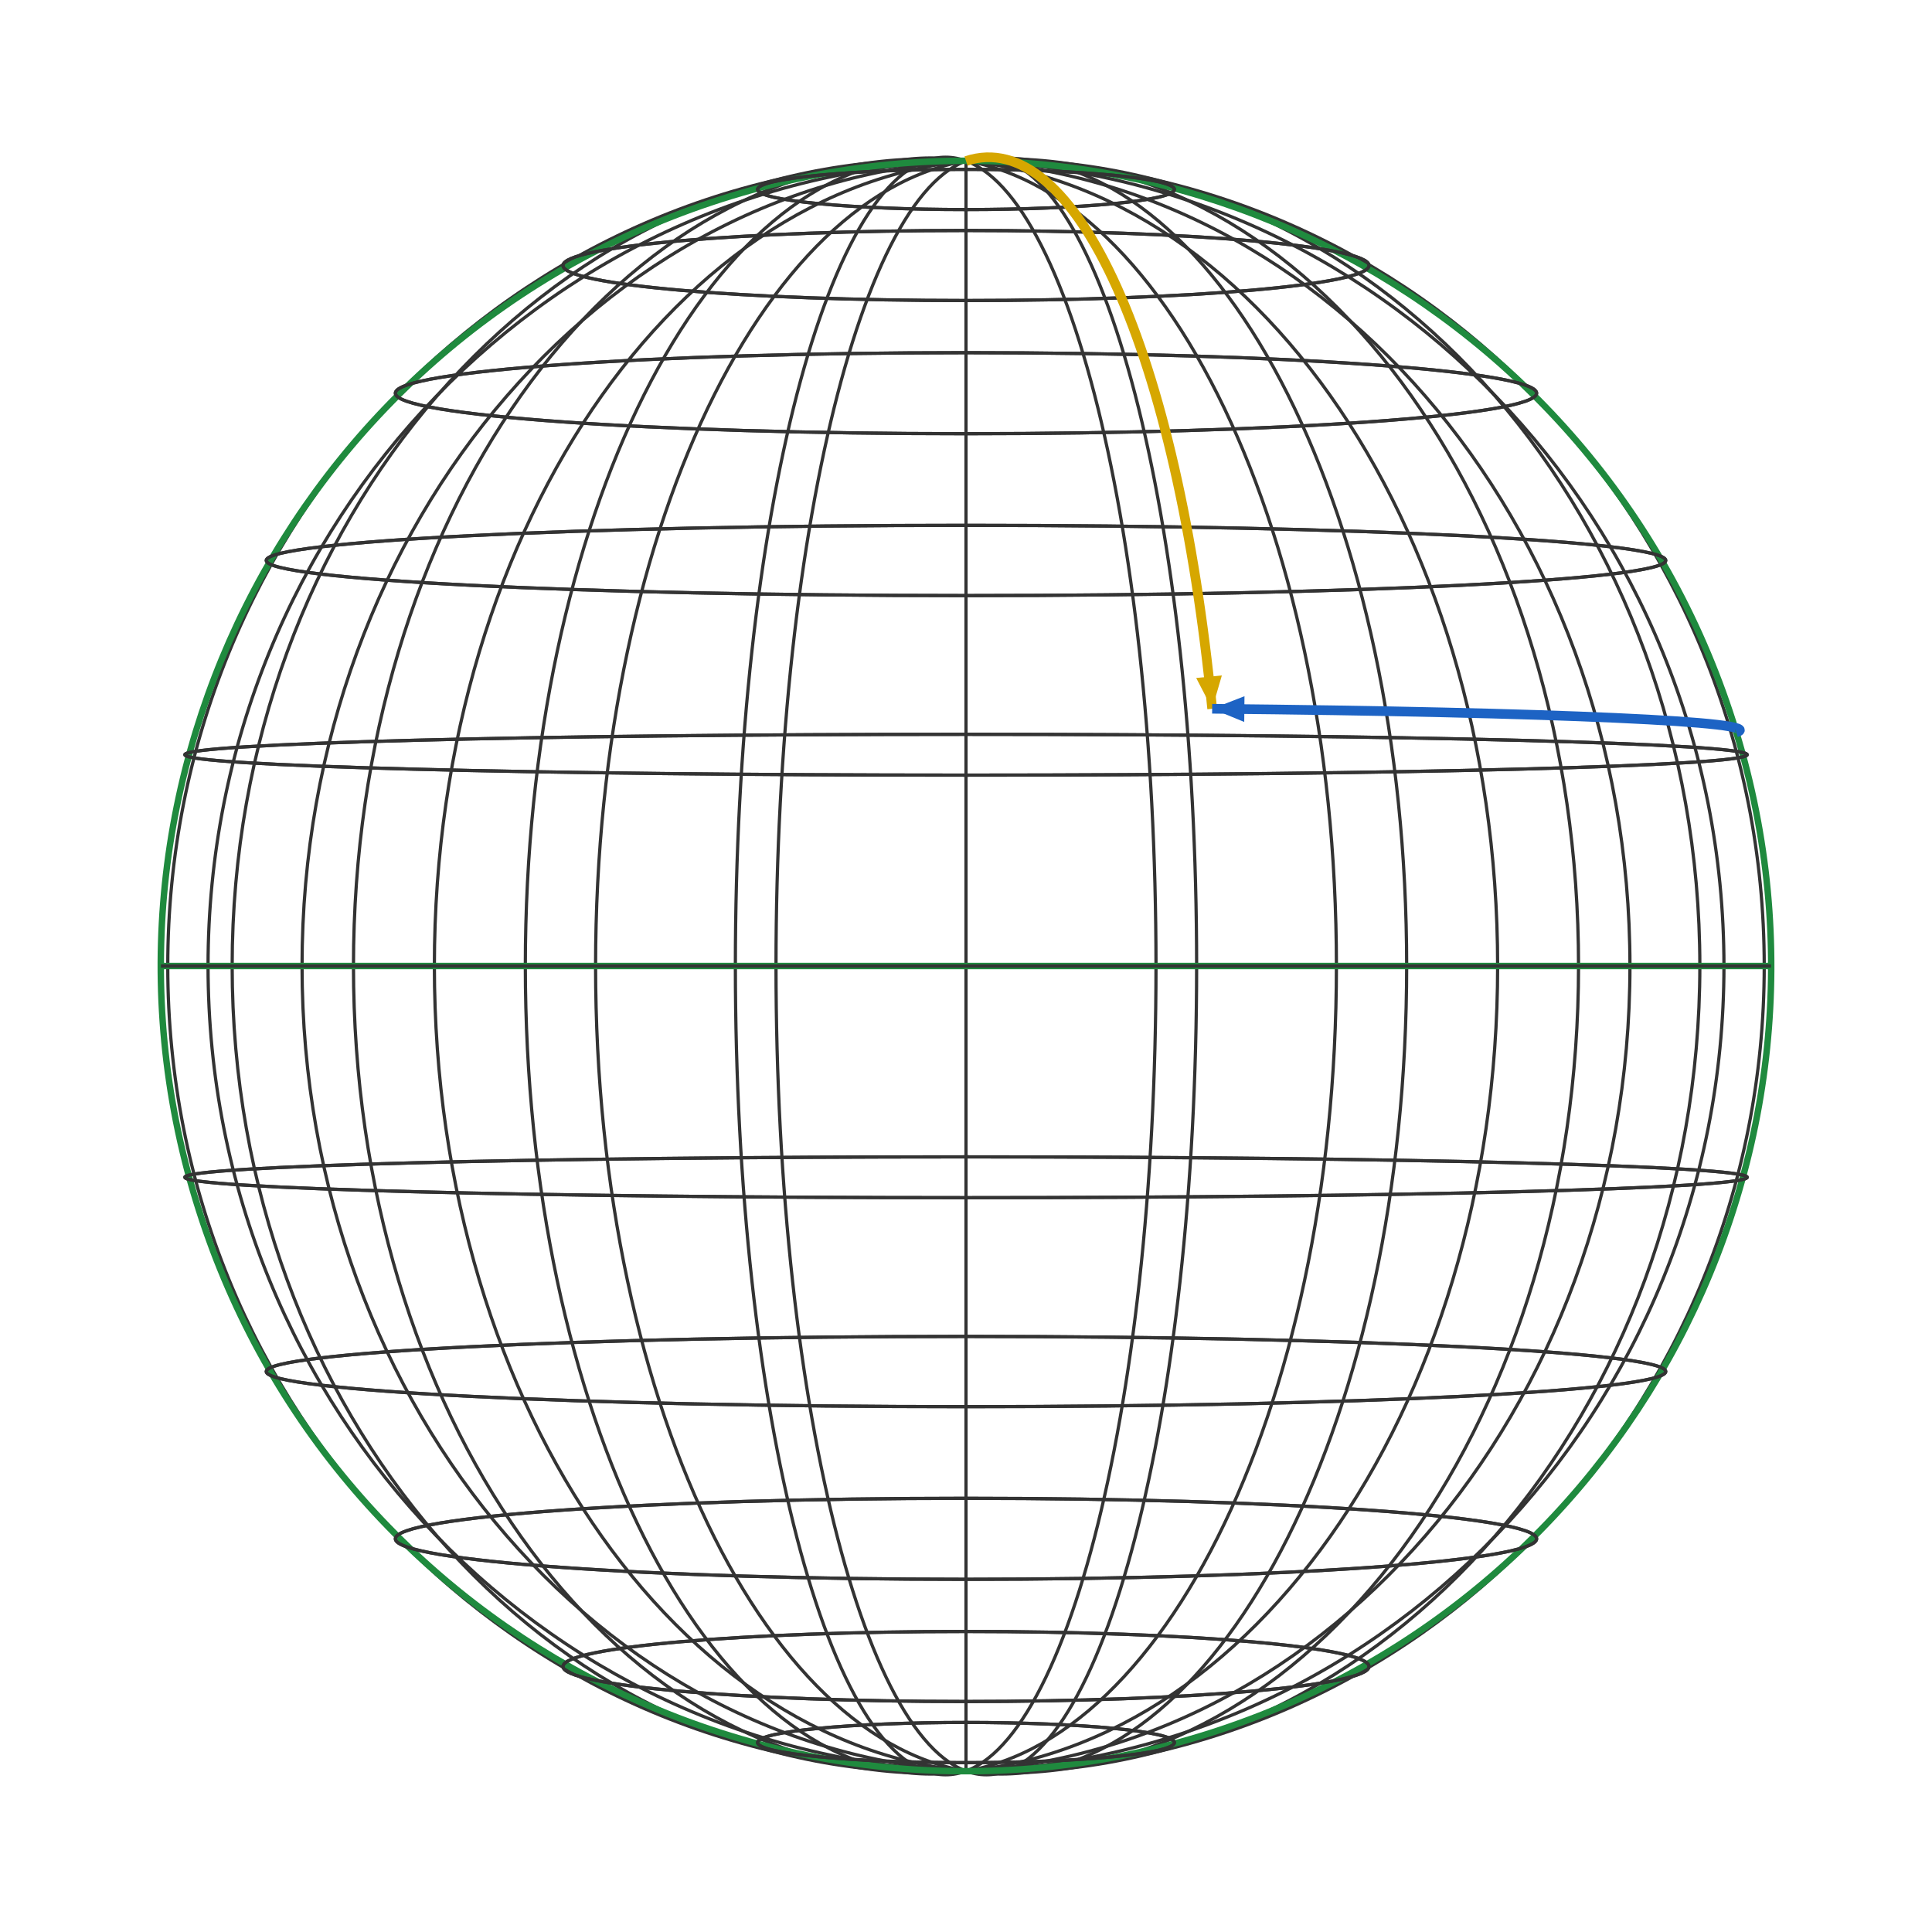
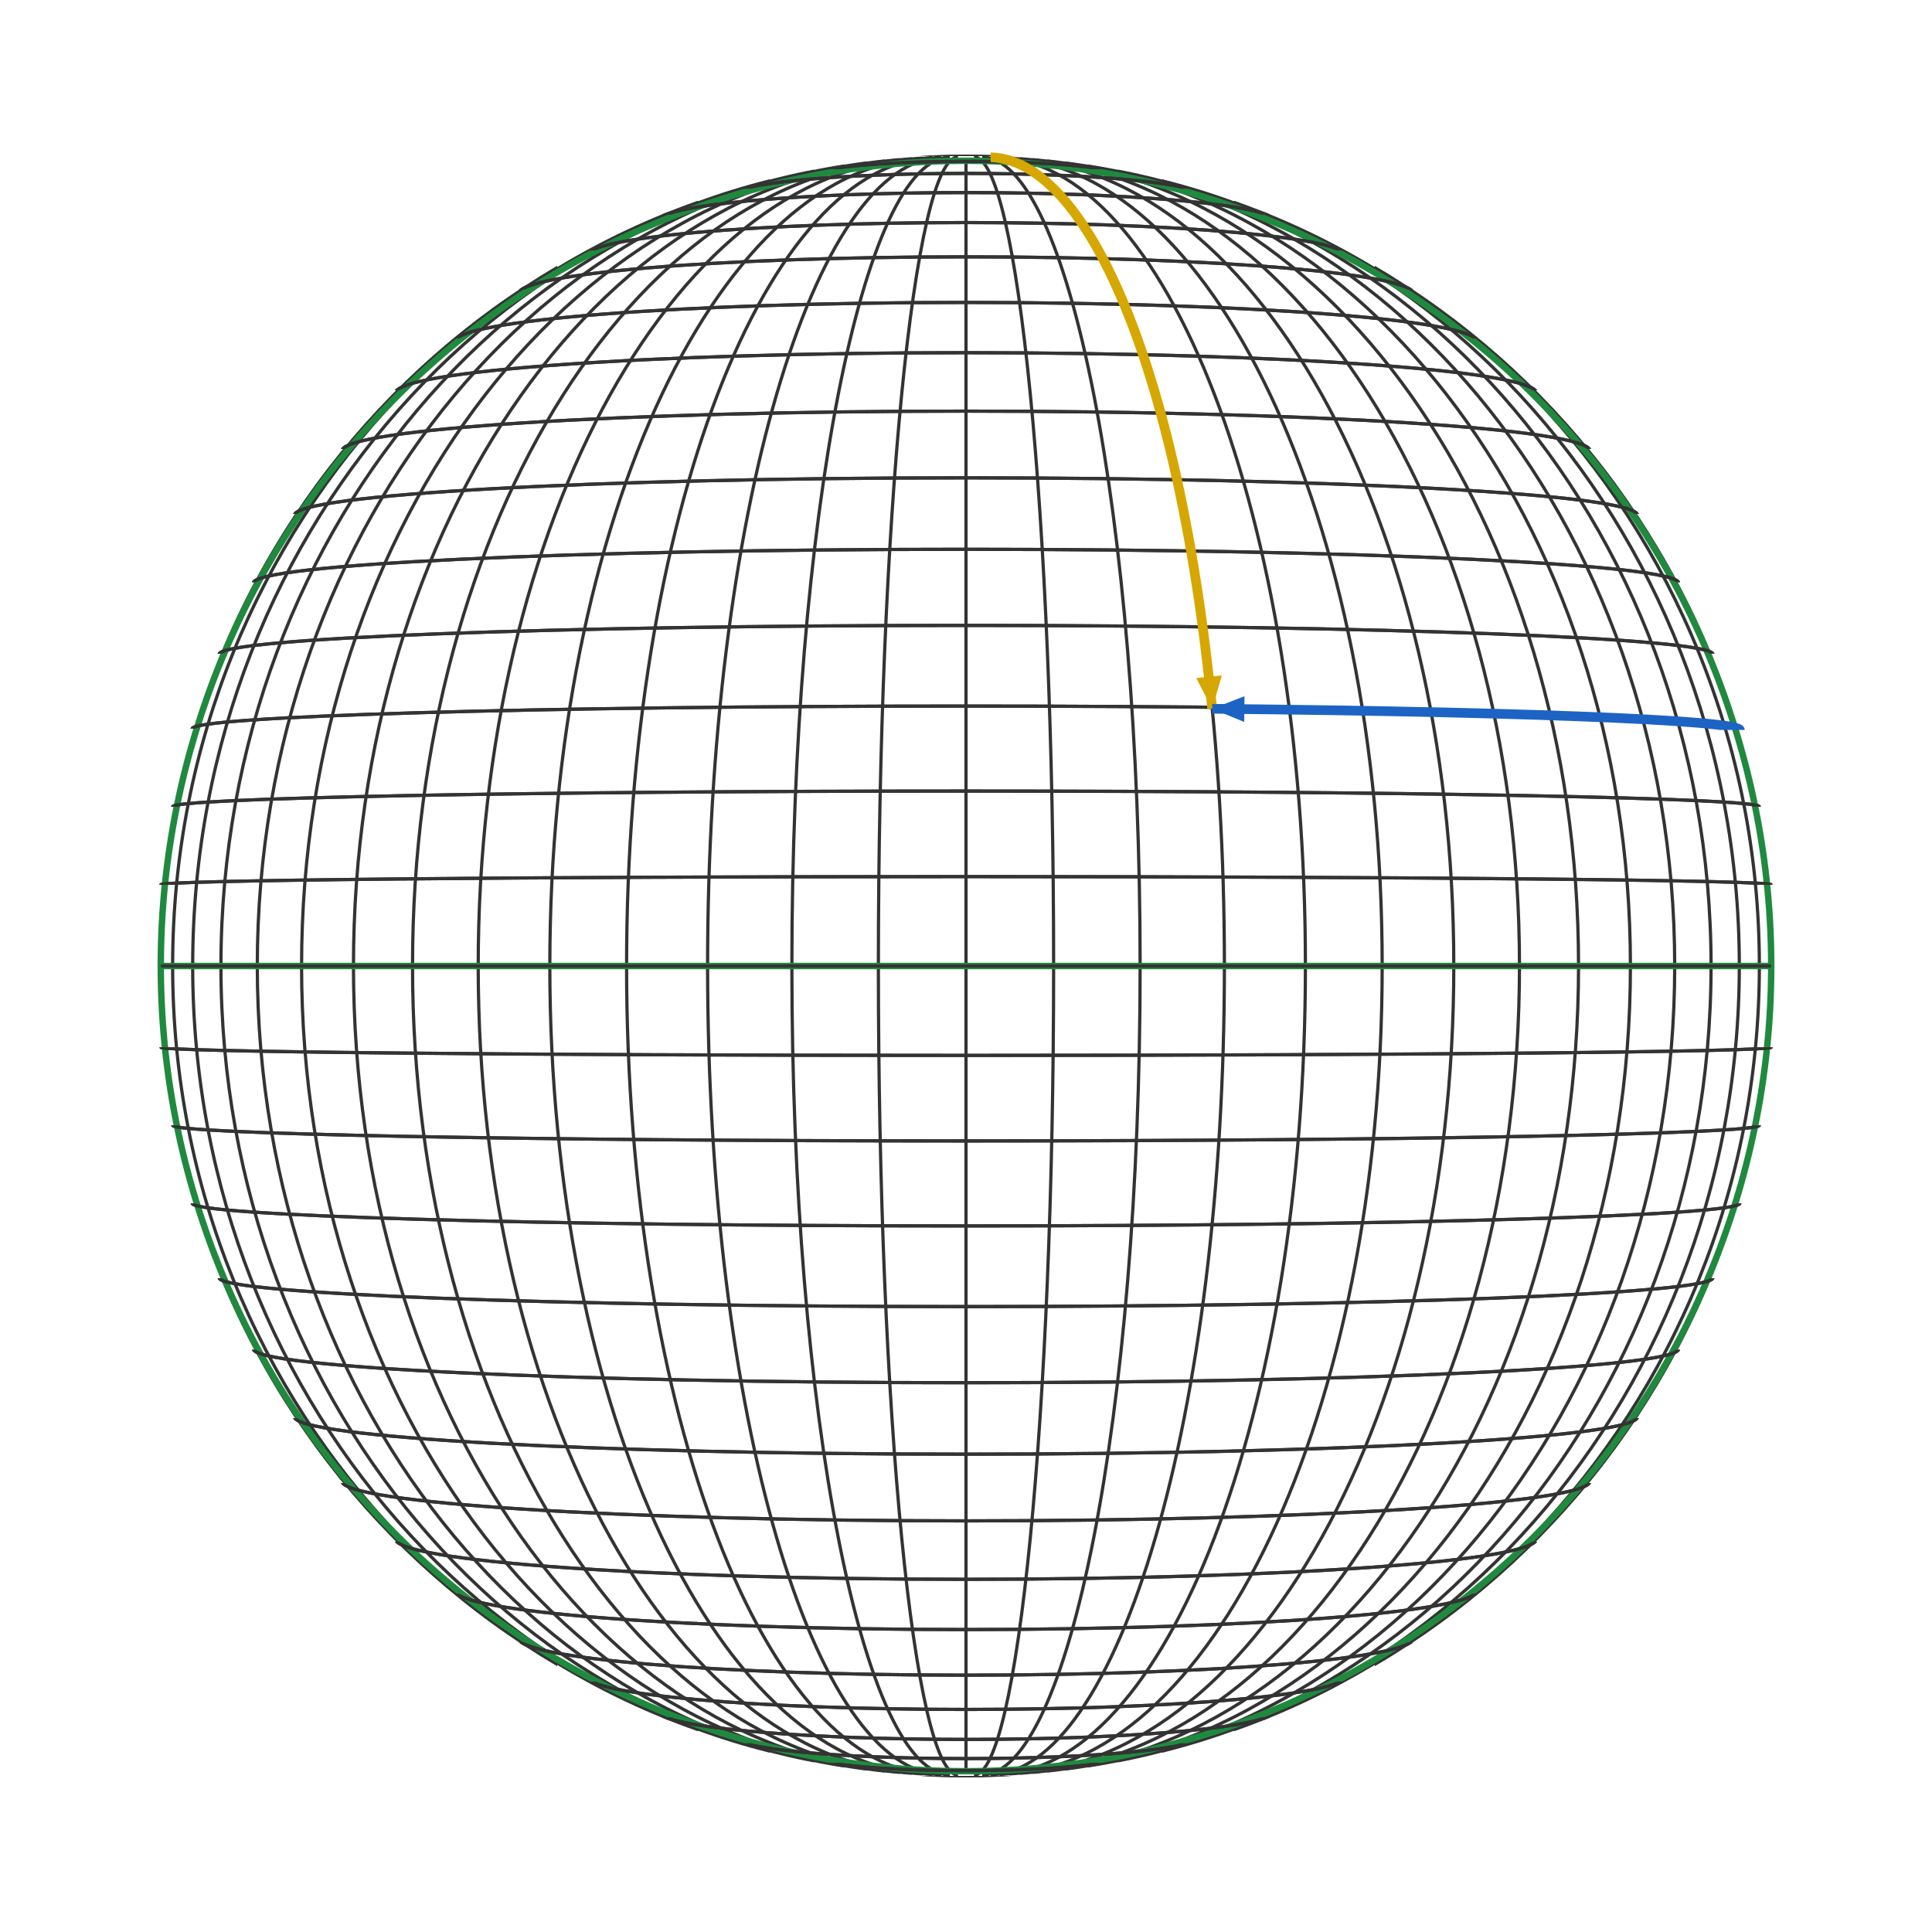
<svg xmlns="http://www.w3.org/2000/svg" width="360" height="360" viewBox="-300 -300 600 600">
  <defs>
+     <clipPath id="cp-1" clipPathUnits="userSpaceOnUse">
+       <polygon points="-297.561 -253.954 -297.561 -297.561 302.439 -297.561 302.439 -253.954" />
+     </clipPath>
+     <clipPath id="cp-2" clipPathUnits="userSpaceOnUse">
+       <polygon points="-295.215 -122.168 -295.215 -295.215 304.785 -295.215 304.785 -122.168" />
+     </clipPath>
+     <clipPath id="cp-3" clipPathUnits="userSpaceOnUse">
+       <polygon points="306.95 76.296 306.95 293.05 -293.05 293.05 -293.05 76.296" />
+     </clipPath>
+     <clipPath id="cp-4" clipPathUnits="userSpaceOnUse">
+       <polygon points="308.852 52.113 308.852 291.148 -291.148 291.148 -291.148 52.113" />
+     </clipPath>
+     <clipPath id="cp-5" clipPathUnits="userSpaceOnUse">
+       <polygon points="-289.583 -36.828 -289.583 -289.583 310.417 -289.583 310.417 -36.828" />
+     </clipPath>
+     <clipPath id="cp-6" clipPathUnits="userSpaceOnUse">
+       <polygon points="311.584 26.209 311.584 288.416 -288.416 288.416 -288.416 26.209" />
+     </clipPath>
+     <clipPath id="cp-7" clipPathUnits="userSpaceOnUse">
+       <polygon points="-287.691 -18.461 -287.691 -287.691 312.309 -287.691 312.309 -18.461" />
+     </clipPath>
+     <clipPath id="cp-8" clipPathUnits="userSpaceOnUse">
+       <polygon points="-287.437 -12.69 -287.437 -287.437 312.563 -287.437 312.563 -12.69" />
+     </clipPath>
+     <clipPath id="cp-9" clipPathUnits="userSpaceOnUse">
+       <polygon points="-287.666 -8.391 -287.666 -287.666 312.334 -287.666 312.334 -8.391" />
+     </clipPath>
+     <clipPath id="cp-10" clipPathUnits="userSpaceOnUse">
+       <polygon points="311.629 5.244 311.629 288.371 -288.371 288.371 -288.371 5.244" />
+     </clipPath>
+     <clipPath id="cp-11" clipPathUnits="userSpaceOnUse">
+       <polygon points="310.475 3.023 310.475 289.525 -289.525 289.525 -289.525 3.023" />
+     </clipPath>
+     <clipPath id="cp-12" clipPathUnits="userSpaceOnUse">
+       <polygon points="-291.085 -1.545 -291.085 -291.085 308.915 -291.085 308.915 -1.545" />
+     </clipPath>
+     <clipPath id="cp-13" clipPathUnits="userSpaceOnUse">
+       <polygon points="307.009 0.651 307.009 292.991 -292.991 292.991 -292.991 0.651" />
+     </clipPath>
+     <clipPath id="cp-14" clipPathUnits="userSpaceOnUse">
+       <polygon points="304.83 0.193 304.83 295.17 -295.17 295.17 -295.17 0.193" />
+     </clipPath>
+     <clipPath id="cp-15" clipPathUnits="userSpaceOnUse">
+       <polygon points="-297.537 -0.024 -297.537 -297.537 302.463 -297.537 302.463 -0.024" />
+     </clipPath>
+     <clipPath id="cp-16" clipPathUnits="userSpaceOnUse">
+       <polygon points="297.537 -297.537 297.537 -0.024 -302.463 -0.024 -302.463 -297.537" />
+     </clipPath>
+     <clipPath id="cp-17" clipPathUnits="userSpaceOnUse">
+       <polygon points="295.17 -295.17 295.17 -0.193 -304.83 -0.193 -304.83 -295.17" />
+     </clipPath>
+     <clipPath id="cp-18" clipPathUnits="userSpaceOnUse">
+       <polygon points="-307.009 292.991 -307.009 0.651 292.991 0.651 292.991 292.991" />
+     </clipPath>
+     <clipPath id="cp-19" clipPathUnits="userSpaceOnUse">
+       <polygon points="291.085 -291.085 291.085 -1.545 -308.915 -1.545 -308.915 -291.085" />
+     </clipPath>
+     <clipPath id="cp-20" clipPathUnits="userSpaceOnUse">
+       <polygon points="289.525 -289.525 289.525 -3.023 -310.475 -3.023 -310.475 -289.525" />
+     </clipPath>
+     <clipPath id="cp-21" clipPathUnits="userSpaceOnUse">
+       <polygon points="-311.629 288.371 -311.629 5.244 288.371 5.244 288.371 288.371" />
+     </clipPath>
+     <clipPath id="cp-22" clipPathUnits="userSpaceOnUse">
+       <polygon points="287.666 -287.666 287.666 -8.391 -312.334 -8.391 -312.334 -287.666" />
+     </clipPath>
+     <clipPath id="cp-23" clipPathUnits="userSpaceOnUse">
+       <polygon points="287.437 -287.437 287.437 -12.69 -312.563 -12.69 -312.563 -287.437" />
+     </clipPath>
+     <clipPath id="cp-24" clipPathUnits="userSpaceOnUse">
+       <polygon points="287.691 -287.691 287.691 -18.461 -312.309 -18.461 -312.309 -287.691" />
+     </clipPath>
+     <clipPath id="cp-25" clipPathUnits="userSpaceOnUse">
+       <polygon points="-311.584 288.416 -311.584 26.209 288.416 26.209 288.416 288.416" />
+     </clipPath>
+     <clipPath id="cp-26" clipPathUnits="userSpaceOnUse">
+       <polygon points="-310.417 289.583 -310.417 36.828 289.583 36.828 289.583 289.583" />
+     </clipPath>
+     <clipPath id="cp-27" clipPathUnits="userSpaceOnUse">
+       <polygon points="-308.852 291.148 -308.852 52.113 291.148 52.113 291.148 291.148" />
+     </clipPath>
+     <clipPath id="cp-28" clipPathUnits="userSpaceOnUse">
+       <polygon points="-306.95 293.05 -306.95 76.296 293.05 76.296 293.05 293.05" />
+     </clipPath>
+     <clipPath id="cp-29" clipPathUnits="userSpaceOnUse">
+       <polygon points="295.215 -295.215 295.215 -122.168 -304.785 -122.168 -304.785 -295.215" />
+     </clipPath>
+     <clipPath id="cp-30" clipPathUnits="userSpaceOnUse">
+       <polygon points="-302.439 297.561 -302.439 253.954 297.561 253.954 297.561 297.561" />
+     </clipPath>
+     <clipPath id="cp-31" clipPathUnits="userSpaceOnUse">
+       <polygon points="-274.75 274.75 -274.75 -325.25 -0.002 -325.25 -0.002 274.75" />
+     </clipPath>
+     <clipPath id="cp-32" clipPathUnits="userSpaceOnUse">
+       <polygon points="-250.524 250.524 -250.524 -349.476 -0.019 -349.476 -0.019 250.524" />
+     </clipPath>
+     <clipPath id="cp-33" clipPathUnits="userSpaceOnUse">
+       <polygon points="226.325 -373.675 226.325 226.325 0.063 226.325 0.063 -373.675" />
+     </clipPath>
+     <clipPath id="cp-34" clipPathUnits="userSpaceOnUse">
+       <polygon points="-203.174 203.174 -203.174 -396.826 -0.143 -396.826 -0.143 203.174" />
+     </clipPath>
+     <clipPath id="cp-35" clipPathUnits="userSpaceOnUse">
+       <polygon points="-181.075 181.075 -181.075 -418.925 -0.267 -418.925 -0.267 181.075" />
+     </clipPath>
+     <clipPath id="cp-36" clipPathUnits="userSpaceOnUse">
+       <polygon points="160.032 -439.968 160.032 160.032 0.436 160.032 0.436 -439.968" />
+     </clipPath>
+     <clipPath id="cp-37" clipPathUnits="userSpaceOnUse">
+       <polygon points="-140.044 140.044 -140.044 -459.956 -0.65 -459.956 -0.65 140.044" />
+     </clipPath>
+     <clipPath id="cp-38" clipPathUnits="userSpaceOnUse">
+       <polygon points="-122.111 122.111 -122.111 -477.889 -0.898 -477.889 -0.898 122.111" />
+     </clipPath>
+     <clipPath id="cp-39" clipPathUnits="userSpaceOnUse">
+       <polygon points="106.22 -493.78 106.22 106.22 1.17 106.22 1.17 -493.78" />
+     </clipPath>
+     <clipPath id="cp-40" clipPathUnits="userSpaceOnUse">
+       <polygon points="91.356 -508.644 91.356 91.356 1.457 91.356 1.457 -508.644" />
+     </clipPath>
+     <clipPath id="cp-41" clipPathUnits="userSpaceOnUse">
+       <polygon points="79.51 -520.49 79.51 79.51 1.732 79.51 1.732 -520.49" />
+     </clipPath>
+     <clipPath id="cp-42" clipPathUnits="userSpaceOnUse">
+       <polygon points="68.661 -531.339 68.661 68.661 1.995 68.661 1.995 -531.339" />
+     </clipPath>
+     <clipPath id="cp-43" clipPathUnits="userSpaceOnUse">
+       <polygon points="-60.798 60.798 -60.798 -539.202 -2.213 -539.202 -2.213 60.798" />
+     </clipPath>
+     <clipPath id="cp-44" clipPathUnits="userSpaceOnUse">
+       <polygon points="-54.907 54.907 -54.907 -545.093 -2.381 -545.093 -2.381 54.907" />
+     </clipPath>
+     <clipPath id="cp-45" clipPathUnits="userSpaceOnUse">
+       <polygon points="-50.976 50.976 -50.976 -549.024 -2.491 -549.024 -2.491 50.976" />
+     </clipPath>
+     <clipPath id="cp-46" clipPathUnits="userSpaceOnUse">
+       <polygon points="-50.976 50.976 -50.976 -549.024 -2.491 -549.024 -2.491 50.976" />
+     </clipPath>
+     <clipPath id="cp-47" clipPathUnits="userSpaceOnUse">
+       <polygon points="54.907 -545.093 54.907 54.907 2.381 54.907 2.381 -545.093" />
+     </clipPath>
+     <clipPath id="cp-48" clipPathUnits="userSpaceOnUse">
+       <polygon points="-60.798 60.798 -60.798 -539.202 -2.213 -539.202 -2.213 60.798" />
+     </clipPath>
+     <clipPath id="cp-49" clipPathUnits="userSpaceOnUse">
+       <polygon points="-68.661 68.661 -68.661 -531.339 -1.995 -531.339 -1.995 68.661" />
+     </clipPath>
+     <clipPath id="cp-50" clipPathUnits="userSpaceOnUse">
+       <polygon points="-79.51 79.51 -79.51 -520.49 -1.732 -520.49 -1.732 79.51" />
+     </clipPath>
+     <clipPath id="cp-51" clipPathUnits="userSpaceOnUse">
+       <polygon points="-91.356 91.356 -91.356 -508.644 -1.457 -508.644 -1.457 91.356" />
+     </clipPath>
+     <clipPath id="cp-52" clipPathUnits="userSpaceOnUse">
+       <polygon points="-106.22 106.22 -106.22 -493.78 -1.17 -493.78 -1.17 106.22" />
+     </clipPath>
+     <clipPath id="cp-53" clipPathUnits="userSpaceOnUse">
+       <polygon points="122.111 -477.889 122.111 122.111 0.898 122.111 0.898 -477.889" />
+     </clipPath>
+     <clipPath id="cp-54" clipPathUnits="userSpaceOnUse">
+       <polygon points="-140.044 140.044 -140.044 -459.956 -0.65 -459.956 -0.65 140.044" />
+     </clipPath>
+     <clipPath id="cp-55" clipPathUnits="userSpaceOnUse">
+       <polygon points="-160.032 160.032 -160.032 -439.968 -0.436 -439.968 -0.436 160.032" />
+     </clipPath>
+     <clipPath id="cp-56" clipPathUnits="userSpaceOnUse">
+       <polygon points="-181.075 181.075 -181.075 -418.925 -0.267 -418.925 -0.267 181.075" />
+     </clipPath>
+     <clipPath id="cp-57" clipPathUnits="userSpaceOnUse">
+       <polygon points="-203.174 203.174 -203.174 -396.826 -0.143 -396.826 -0.143 203.174" />
+     </clipPath>
+     <clipPath id="cp-58" clipPathUnits="userSpaceOnUse">
+       <polygon points="226.325 -373.675 226.325 226.325 0.063 226.325 0.063 -373.675" />
+     </clipPath>
+     <clipPath id="cp-59" clipPathUnits="userSpaceOnUse">
+       <polygon points="-250.524 250.524 -250.524 -349.476 -0.019 -349.476 -0.019 250.524" />
+     </clipPath>
+     <clipPath id="cp-60" clipPathUnits="userSpaceOnUse">
+       <polygon points="274.75 -325.25 274.75 274.75 0.002 274.75 0.002 -325.25" />
+     </clipPath>
+     <clipPath id="cp-61" clipPathUnits="userSpaceOnUse">
+       <polygon points="-0.002 -274.75 -0.002 325.25 -274.75 325.25 -274.75 -274.75" />
+     </clipPath>
+     <clipPath id="cp-62" clipPathUnits="userSpaceOnUse">
+       <polygon points="-0.019 -250.524 -0.019 349.476 -250.524 349.476 -250.524 -250.524" />
+     </clipPath>
+     <clipPath id="cp-63" clipPathUnits="userSpaceOnUse">
+       <polygon points="-0.063 -226.325 -0.063 373.675 -226.325 373.675 -226.325 -226.325" />
+     </clipPath>
+     <clipPath id="cp-64" clipPathUnits="userSpaceOnUse">
+       <polygon points="-0.143 -203.174 -0.143 396.826 -203.174 396.826 -203.174 -203.174" />
+     </clipPath>
+     <clipPath id="cp-65" clipPathUnits="userSpaceOnUse">
+       <polygon points="0.267 418.925 0.267 -181.075 181.075 -181.075 181.075 418.925" />
+     </clipPath>
+     <clipPath id="cp-66" clipPathUnits="userSpaceOnUse">
+       <polygon points="-0.436 -160.032 -0.436 439.968 -160.032 439.968 -160.032 -160.032" />
+     </clipPath>
+     <clipPath id="cp-67" clipPathUnits="userSpaceOnUse">
+       <polygon points="-0.65 -140.044 -0.65 459.956 -140.044 459.956 -140.044 -140.044" />
+     </clipPath>
+     <clipPath id="cp-68" clipPathUnits="userSpaceOnUse">
+       <polygon points="0.898 477.889 0.898 -122.111 122.111 -122.111 122.111 477.889" />
+     </clipPath>
+     <clipPath id="cp-69" clipPathUnits="userSpaceOnUse">
+       <polygon points="-1.17 -106.22 -1.17 493.78 -106.22 493.78 -106.22 -106.22" />
+     </clipPath>
+     <clipPath id="cp-70" clipPathUnits="userSpaceOnUse">
+       <polygon points="-1.457 -91.356 -1.457 508.644 -91.356 508.644 -91.356 -91.356" />
+     </clipPath>
+     <clipPath id="cp-71" clipPathUnits="userSpaceOnUse">
+       <polygon points="-1.732 -79.51 -1.732 520.49 -79.51 520.49 -79.51 -79.51" />
+     </clipPath>
+     <clipPath id="cp-72" clipPathUnits="userSpaceOnUse">
+       <polygon points="-1.995 -68.661 -1.995 531.339 -68.661 531.339 -68.661 -68.661" />
+     </clipPath>
+     <clipPath id="cp-73" clipPathUnits="userSpaceOnUse">
+       <polygon points="-2.213 -60.798 -2.213 539.202 -60.798 539.202 -60.798 -60.798" />
+     </clipPath>
+     <clipPath id="cp-74" clipPathUnits="userSpaceOnUse">
+       <polygon points="2.381 545.093 2.381 -54.907 54.907 -54.907 54.907 545.093" />
+     </clipPath>
+     <clipPath id="cp-75" clipPathUnits="userSpaceOnUse">
+       <polygon points="-2.491 -50.976 -2.491 549.024 -50.976 549.024 -50.976 -50.976" />
+     </clipPath>
+     <clipPath id="cp-76" clipPathUnits="userSpaceOnUse">
+       <polygon points="-2.491 -50.976 -2.491 549.024 -50.976 549.024 -50.976 -50.976" />
+     </clipPath>
+     <clipPath id="cp-77" clipPathUnits="userSpaceOnUse">
+       <polygon points="-2.381 -54.907 -2.381 545.093 -54.907 545.093 -54.907 -54.907" />
+     </clipPath>
+     <clipPath id="cp-78" clipPathUnits="userSpaceOnUse">
+       <polygon points="-2.213 -60.798 -2.213 539.202 -60.798 539.202 -60.798 -60.798" />
+     </clipPath>
+     <clipPath id="cp-79" clipPathUnits="userSpaceOnUse">
+       <polygon points="1.995 531.339 1.995 -68.661 68.661 -68.661 68.661 531.339" />
+     </clipPath>
+     <clipPath id="cp-80" clipPathUnits="userSpaceOnUse">
+       <polygon points="1.732 520.49 1.732 -79.51 79.51 -79.51 79.51 520.49" />
+     </clipPath>
+     <clipPath id="cp-81" clipPathUnits="userSpaceOnUse">
+       <polygon points="1.457 508.644 1.457 -91.356 91.356 -91.356 91.356 508.644" />
+     </clipPath>
+     <clipPath id="cp-82" clipPathUnits="userSpaceOnUse">
+       <polygon points="1.17 493.78 1.17 -106.22 106.22 -106.22 106.22 493.78" />
+     </clipPath>
+     <clipPath id="cp-83" clipPathUnits="userSpaceOnUse">
+       <polygon points="-0.898 -122.111 -0.898 477.889 -122.111 477.889 -122.111 -122.111" />
+     </clipPath>
+     <clipPath id="cp-84" clipPathUnits="userSpaceOnUse">
+       <polygon points="-0.65 -140.044 -0.65 459.956 -140.044 459.956 -140.044 -140.044" />
+     </clipPath>
+     <clipPath id="cp-85" clipPathUnits="userSpaceOnUse">
+       <polygon points="0.436 439.968 0.436 -160.032 160.032 -160.032 160.032 439.968" />
+     </clipPath>
+     <clipPath id="cp-86" clipPathUnits="userSpaceOnUse">
+       <polygon points="-0.267 -181.075 -0.267 418.925 -181.075 418.925 -181.075 -181.075" />
+     </clipPath>
+     <clipPath id="cp-87" clipPathUnits="userSpaceOnUse">
+       <polygon points="-0.143 -203.174 -0.143 396.826 -203.174 396.826 -203.174 -203.174" />
+     </clipPath>
+     <clipPath id="cp-88" clipPathUnits="userSpaceOnUse">
+       <polygon points="-0.063 -226.325 -0.063 373.675 -226.325 373.675 -226.325 -226.325" />
+     </clipPath>
+     <clipPath id="cp-89" clipPathUnits="userSpaceOnUse">
+       <polygon points="-0.019 -250.524 -0.019 349.476 -250.524 349.476 -250.524 -250.524" />
+     </clipPath>
+     <clipPath id="cp-90" clipPathUnits="userSpaceOnUse">
+       <polygon points="-0.002 -274.75 -0.002 325.25 -274.75 325.25 -274.75 -274.75" />
+     </clipPath>
+     <clipPath id="cp-91" clipPathUnits="userSpaceOnUse">
+       <polygon points="7.66 -300 300 -300 300 300 7.66 300" />
+     </clipPath>
+     <clipPath id="cp-92" clipPathUnits="userSpaceOnUse">
+       <polygon points="-300 -300 300 -300 300 -73.304 -300 -73.304" />
+     </clipPath>
    <marker id="arrowhead-yellow" refX="10" refY="4" markerWidth="12" markerHeight="8" orient="auto" markerUnits="userSpaceOnUse">
      <polygon fill="#d6a700" points="0 0, 10 4, 0 8" />
    </marker>
    <marker id="arrowhead-blue" refX="10" refY="4" markerWidth="12" markerHeight="8" orient="auto" markerUnits="userSpaceOnUse">
      <polygon fill="#1d63c4" points="0 0, 10 4, 0 8" />
    </marker>
  </defs>
  <ellipse transform="rotate(18.43495 6.776263578034403e-15 -3.388131789017199e-15) " fill="none" stroke="#333333" stroke-width="1" cx="6.776263578034403e-15" cy="-3.388131789017199e-15" rx="250" ry="250" />
-   <ellipse transform="rotate(-90 6.25419 -3.793163775112945e-14) " fill="none" stroke="#333333" stroke-width="1" cx="6.254" cy="-3.793163775112945e-14" rx="250.084" ry="241.643" />
-   <ellipse transform="rotate(-90 10.85245 5.173497931743752e-14) " fill="none" stroke="#333333" stroke-width="1" cx="10.852" cy="5.173497931743752e-14" rx="250.313" ry="217.049" />
-   <ellipse transform="rotate(90 12.56281 -1.611278000920173e-14) " fill="none" stroke="#333333" stroke-width="1" cx="12.563" cy="-1.611278000920173e-14" rx="250.627" ry="177.665" />
-   <ellipse transform="rotate(90 10.90712 4.558243592837508e-14) " fill="none" stroke="#333333" stroke-width="1" cx="10.907" cy="4.558243592837508e-14" rx="250.943" ry="125.945" />
-   <ellipse transform="rotate(-90 6.308862 -6.006217170202174e-14) " fill="none" stroke="#333333" stroke-width="1" cx="6.309" cy="-6.006217170202174e-14" rx="251.174" ry="65.314" />
+   <ellipse transform="rotate(90 2.438863 -9.77705831722328e-15) " fill="none" stroke="#333333" stroke-width="1" clip-path="url(#cp-1)" cx="2.439" cy="-9.77705831722328e-15" rx="250.012" ry="248.82" />
+   <ellipse transform="rotate(90 4.785364 1.2666753635947606e-15) " fill="none" stroke="#333333" stroke-width="1" clip-path="url(#cp-2)" cx="4.785" cy="1.2666753635947606e-15" rx="250.048" ry="245.29" />
+   <ellipse transform="rotate(-90 6.950485 3.211807129275373e-14) " fill="none" stroke="#333333" stroke-width="1" clip-path="url(#cp-3)" cx="6.95" cy="3.211807129275373e-14" rx="250.105" ry="239.437" />
+   <ellipse transform="rotate(-90 8.851798 -1.55206903328605e-13) " fill="none" stroke="#333333" stroke-width="1" clip-path="url(#cp-4)" cx="8.852" cy="-1.55206903328605e-13" rx="250.183" ry="231.309" />
+   <ellipse transform="rotate(90 10.41652 2.3478552083216382e-14) " fill="none" stroke="#333333" stroke-width="1" clip-path="url(#cp-5)" cx="10.417" cy="2.3478552083216382e-14" rx="250.278" ry="220.971" />
+   <ellipse transform="rotate(-90 11.58425 -5.43801767023483e-14) " fill="none" stroke="#333333" stroke-width="1" clip-path="url(#cp-6)" cx="11.584" cy="-5.43801767023483e-14" rx="250.387" ry="208.511" />
+   <ellipse transform="rotate(90 12.30936 -6.854416013070463e-14) " fill="none" stroke="#333333" stroke-width="1" clip-path="url(#cp-7)" cx="12.309" cy="-6.854416013070463e-14" rx="250.505" ry="194.034" />
+   <ellipse transform="rotate(90 12.56281 -1.611278000920173e-14) " fill="none" stroke="#333333" stroke-width="1" clip-path="url(#cp-8)" cx="12.563" cy="-1.611278000920173e-14" rx="250.627" ry="177.665" />
+   <ellipse transform="rotate(90 12.33351 1.0868586361468612e-13) " fill="none" stroke="#333333" stroke-width="1" clip-path="url(#cp-9)" cx="12.334" cy="1.0868586361468612e-13" rx="250.75" ry="159.552" />
+   <ellipse transform="rotate(-90 11.62889 -1.902900743069915e-13) " fill="none" stroke="#333333" stroke-width="1" clip-path="url(#cp-10)" cx="11.629" cy="-1.902900743069915e-13" rx="250.869" ry="139.859" />
+   <ellipse transform="rotate(-90 10.47484 -4.572778525782039e-14) " fill="none" stroke="#333333" stroke-width="1" clip-path="url(#cp-11)" cx="10.475" cy="-4.572778525782039e-14" rx="250.978" ry="118.773" />
+   <ellipse transform="rotate(90 8.914928 1.409997200875043e-13) " fill="none" stroke="#333333" stroke-width="1" clip-path="url(#cp-12)" cx="8.915" cy="1.409997200875043e-13" rx="251.074" ry="96.494" />
+   <ellipse transform="rotate(-90 7.00881 9.858605858026286e-14) " fill="none" stroke="#333333" stroke-width="1" clip-path="url(#cp-13)" cx="7.009" cy="9.858605858026286e-14" rx="251.153" ry="73.242" />
+   <ellipse transform="rotate(-90 4.830005 -7.581584181044314e-14) " fill="none" stroke="#333333" stroke-width="1" clip-path="url(#cp-14)" cx="4.83" cy="-7.581584181044314e-14" rx="251.211" ry="49.246" />
+   <ellipse transform="rotate(90 2.463023 8.685492685045989e-14) " fill="none" stroke="#333333" stroke-width="1" clip-path="url(#cp-15)" cx="2.463" cy="8.685492685045989e-14" rx="251.247" ry="24.749" />
  <line fill="none" stroke="#333333" stroke-width="1" x1="-1.3916440899401741e-14" y1="-250" x2="1.7008983321491018e-14" y2="250" />
-   <ellipse transform="rotate(-90 -6.308862 -2.6774812092233567e-14) " fill="none" stroke="#333333" stroke-width="1" cx="-6.309" cy="-2.6774812092233567e-14" rx="251.174" ry="65.314" />
-   <ellipse transform="rotate(90 -10.90712 1.7265114410242762e-13) " fill="none" stroke="#333333" stroke-width="1" cx="-10.907" cy="1.7265114410242762e-13" rx="250.943" ry="125.945" />
-   <ellipse transform="rotate(-90 -12.56281 2.0968321891515003e-14) " fill="none" stroke="#333333" stroke-width="1" cx="-12.563" cy="2.0968321891515003e-14" rx="250.627" ry="177.665" />
-   <ellipse transform="rotate(90 -10.85245 5.173497931743752e-14) " fill="none" stroke="#333333" stroke-width="1" cx="-10.852" cy="5.173497931743752e-14" rx="250.313" ry="217.049" />
-   <ellipse transform="rotate(-90 -6.25419 -1.1476649665426377e-15) " fill="none" stroke="#333333" stroke-width="1" cx="-6.254" cy="-1.1476649665426377e-15" rx="250.084" ry="241.643" />
+   <ellipse transform="rotate(-90 -2.463023 2.6377314259613706e-13) " fill="none" stroke="#333333" stroke-width="1" clip-path="url(#cp-16)" cx="-2.463" cy="2.6377314259613706e-13" rx="251.247" ry="24.749" />
+   <ellipse transform="rotate(-90 -4.830005 -7.581790731827016e-14) " fill="none" stroke="#333333" stroke-width="1" clip-path="url(#cp-17)" cx="-4.83" cy="-7.581790731827016e-14" rx="251.211" ry="49.246" />
+   <ellipse transform="rotate(90 -7.00881 -2.2486018321343268e-13) " fill="none" stroke="#333333" stroke-width="1" clip-path="url(#cp-18)" cx="-7.009" cy="-2.2486018321343268e-13" rx="251.153" ry="73.242" />
+   <ellipse transform="rotate(-90 -8.914928 3.531196352508929e-14) " fill="none" stroke="#333333" stroke-width="1" clip-path="url(#cp-19)" cx="-8.915" cy="3.531196352508929e-14" rx="251.074" ry="96.494" />
+   <ellipse transform="rotate(-90 -10.47484 7.707400125318546e-14) " fill="none" stroke="#333333" stroke-width="1" clip-path="url(#cp-20)" cx="-10.475" cy="7.707400125318546e-14" rx="250.978" ry="118.773" />
+   <ellipse transform="rotate(90 -11.62889 5.885561162518533e-14) " fill="none" stroke="#333333" stroke-width="1" clip-path="url(#cp-21)" cx="-11.629" cy="5.885561162518533e-14" rx="250.869" ry="139.859" />
+   <ellipse transform="rotate(-90 -12.33351 2.65192856721169e-13) " fill="none" stroke="#333333" stroke-width="1" clip-path="url(#cp-22)" cx="-12.334" cy="2.65192856721169e-13" rx="250.75" ry="159.552" />
+   <ellipse transform="rotate(-90 -12.56281 2.0968321891515003e-14) " fill="none" stroke="#333333" stroke-width="1" clip-path="url(#cp-23)" cx="-12.563" cy="2.0968321891515003e-14" rx="250.627" ry="177.665" />
+   <ellipse transform="rotate(-90 -12.30936 -6.854416013070463e-14) " fill="none" stroke="#333333" stroke-width="1" clip-path="url(#cp-24)" cx="-12.309" cy="-6.854416013070463e-14" rx="250.505" ry="194.034" />
+   <ellipse transform="rotate(90 -11.58425 -2.156929294321924e-13) " fill="none" stroke="#333333" stroke-width="1" clip-path="url(#cp-25)" cx="-11.584" cy="-2.156929294321924e-13" rx="250.387" ry="208.511" />
+   <ellipse transform="rotate(90 -10.41652 -4.8835556502724876e-15) " fill="none" stroke="#333333" stroke-width="1" clip-path="url(#cp-26)" cx="-10.417" cy="-4.8835556502724876e-15" rx="250.278" ry="220.971" />
+   <ellipse transform="rotate(90 -8.851798 -1.55206903328605e-13) " fill="none" stroke="#333333" stroke-width="1" clip-path="url(#cp-27)" cx="-8.852" cy="-1.55206903328605e-13" rx="250.183" ry="231.309" />
+   <ellipse transform="rotate(90 -6.950485 3.211807129275373e-14) " fill="none" stroke="#333333" stroke-width="1" clip-path="url(#cp-28)" cx="-6.95" cy="3.211807129275373e-14" rx="250.105" ry="239.437" />
+   <ellipse transform="rotate(-90 -4.785364 1.2666753635947606e-15) " fill="none" stroke="#333333" stroke-width="1" clip-path="url(#cp-29)" cx="-4.785" cy="1.2666753635947606e-15" rx="250.048" ry="245.29" />
+   <ellipse transform="rotate(90 -2.438863 -2.161991423353099e-14) " fill="none" stroke="#333333" stroke-width="1" clip-path="url(#cp-30)" cx="-2.439" cy="-2.161991423353099e-14" rx="250.012" ry="248.82" />
  <ellipse transform="rotate(-18.43495 -6.776263578034403e-15 -3.388131789017199e-15) " fill="none" stroke="#1f8a3e" stroke-width="2" cx="-6.776263578034403e-15" cy="-3.388131789017199e-15" rx="250" ry="250" />
  <line fill="none" stroke="#333333" stroke-width="1" x1="-250" y1="-1.3916440899401741e-14" x2="250" y2="1.7008983321491018e-14" />
-   <ellipse transform="rotate(90 -6.585754501785874e-10 -65.61217) " fill="none" stroke="#333333" stroke-width="1" cx="-6.585754501785874e-10" cy="-65.612" rx="6.338" ry="242.616" />
-   <ellipse transform="rotate(90 -8.05504863411973e-10 -125.9446) " fill="none" stroke="#333333" stroke-width="1" cx="-8.05504863411973e-10" cy="-125.945" rx="10.907" ry="217.323" />
-   <ellipse transform="rotate(90 -2.01350713195528e-9 -177.8894) " fill="none" stroke="#333333" stroke-width="1" cx="-2.01350713195528e-9" cy="-177.889" rx="12.579" ry="177.22" />
-   <ellipse transform="rotate(-90 1.217682676790554e-9 -217.5439) " fill="none" stroke="#333333" stroke-width="1" cx="1.217682676790554e-9" cy="-217.544" rx="10.877" ry="125.157" />
-   <ellipse transform="rotate(90 4.4017656158280566e-10 -241.1615) " fill="none" stroke="#333333" stroke-width="1" cx="4.4017656158280566e-10" cy="-241.162" rx="6.242" ry="64.726" />
+   <ellipse transform="rotate(90 1.935500172036494e-9 -25.25007) " fill="none" stroke="#333333" stroke-width="1" clip-path="url(#cp-31)" cx="1.935500172036494e-9" cy="-25.25" rx="2.513" ry="250.037" />
+   <ellipse transform="rotate(90 1.7880971047156515e-10 -49.47593) " fill="none" stroke="#333333" stroke-width="1" clip-path="url(#cp-32)" cx="1.7880971047156515e-10" cy="-49.476" rx="4.853" ry="246.384" />
+   <ellipse transform="rotate(-90 -1.8976497726134788e-9 -73.67466) " fill="none" stroke="#333333" stroke-width="1" clip-path="url(#cp-33)" cx="-1.8976497726134788e-9" cy="-73.675" rx="7.05" ry="240.338" />
+   <ellipse transform="rotate(90 5.0529138733295e-10 -96.82647) " fill="none" stroke="#333333" stroke-width="1" clip-path="url(#cp-34)" cx="5.0529138733295e-10" cy="-96.826" rx="8.946" ry="231.962" />
+   <ellipse transform="rotate(90 -4.899645997770418e-10 -118.925) " fill="none" stroke="#333333" stroke-width="1" clip-path="url(#cp-35)" cx="-4.899645997770418e-10" cy="-118.925" rx="10.488" ry="221.343" />
+   <ellipse transform="rotate(-90 -6.266801770505636e-10 -139.9677) " fill="none" stroke="#333333" stroke-width="1" clip-path="url(#cp-36)" cx="-6.266801770505636e-10" cy="-139.968" rx="11.638" ry="208.59" />
+   <ellipse transform="rotate(90 7.880720763883158e-10 -159.9558) " fill="none" stroke="#333333" stroke-width="1" clip-path="url(#cp-37)" cx="7.880720763883158e-10" cy="-159.956" rx="12.365" ry="193.833" />
+   <ellipse transform="rotate(90 -2.01350713195528e-9 -177.8894) " fill="none" stroke="#333333" stroke-width="1" clip-path="url(#cp-38)" cx="-2.01350713195528e-9" cy="-177.889" rx="12.579" ry="177.22" />
+   <ellipse transform="rotate(-90 1.1772902637642517e-10 -193.7799) " fill="none" stroke="#333333" stroke-width="1" clip-path="url(#cp-39)" cx="1.1772902637642517e-10" cy="-193.78" rx="12.293" ry="158.918" />
+   <ellipse transform="rotate(-90 4.271688848110595e-10 -208.644) " fill="none" stroke="#333333" stroke-width="1" clip-path="url(#cp-40)" cx="4.271688848110595e-10" cy="-208.644" rx="11.592" ry="139.107" />
+   <ellipse transform="rotate(-90 -1.611445245542869e-10 -220.49) " fill="none" stroke="#333333" stroke-width="1" clip-path="url(#cp-41)" cx="-1.611445245542869e-10" cy="-220.49" rx="10.394" ry="117.98" />
+   <ellipse transform="rotate(-90 -4.6192823691152033e-10 -231.3388) " fill="none" stroke="#333333" stroke-width="1" clip-path="url(#cp-42)" cx="-4.6192823691152033e-10" cy="-231.339" rx="8.853" ry="95.741" />
+   <ellipse transform="rotate(90 2.4634090553906798e-9 -239.2016) " fill="none" stroke="#333333" stroke-width="1" clip-path="url(#cp-43)" cx="2.4634090553906798e-9" cy="-239.202" rx="6.944" ry="72.602" />
+   <ellipse transform="rotate(90 -5.995985378954234e-11 -245.0933) " fill="none" stroke="#333333" stroke-width="1" clip-path="url(#cp-44)" cx="-5.995985378954234e-11" cy="-245.093" rx="4.782" ry="48.782" />
+   <ellipse transform="rotate(90 -2.4466654316430784e-9 -249.0239) " fill="none" stroke="#333333" stroke-width="1" clip-path="url(#cp-45)" cx="-2.4466654316430784e-9" cy="-249.024" rx="2.441" ry="24.505" />
  <line fill="none" stroke="#333333" stroke-width="1" x1="-1.5308084989341916e-14" y1="-250" x2="1.5308084989341916e-14" y2="-250" />
-   <ellipse transform="rotate(-90 2.714830142036175e-10 -241.1615) " fill="none" stroke="#333333" stroke-width="1" cx="2.714830142036175e-10" cy="-241.162" rx="6.242" ry="64.726" />
-   <ellipse transform="rotate(90 -6.537548889185369e-10 -217.5439) " fill="none" stroke="#333333" stroke-width="1" cx="-6.537548889185369e-10" cy="-217.544" rx="10.877" ry="125.157" />
-   <ellipse transform="rotate(-90 -1.7193015173104659e-9 -177.8894) " fill="none" stroke="#333333" stroke-width="1" cx="-1.7193015173104659e-9" cy="-177.889" rx="12.579" ry="177.22" />
-   <ellipse transform="rotate(90 -8.05504863411973e-10 -125.9446) " fill="none" stroke="#333333" stroke-width="1" cx="-8.05504863411973e-10" cy="-125.945" rx="10.907" ry="217.323" />
-   <ellipse transform="rotate(90 2.236478527117921e-10 -65.61217) " fill="none" stroke="#333333" stroke-width="1" cx="2.236478527117921e-10" cy="-65.612" rx="6.338" ry="242.616" />
+   <ellipse transform="rotate(90 1.035958063691153e-9 -249.0239) " fill="none" stroke="#333333" stroke-width="1" clip-path="url(#cp-46)" cx="1.035958063691153e-9" cy="-249.024" rx="2.441" ry="24.505" />
+   <ellipse transform="rotate(-90 -8.338950773791308e-10 -245.0933) " fill="none" stroke="#333333" stroke-width="1" clip-path="url(#cp-47)" cx="-8.338950773791308e-10" cy="-245.093" rx="4.782" ry="48.782" />
+   <ellipse transform="rotate(90 -1.624574176392726e-9 -239.2016) " fill="none" stroke="#333333" stroke-width="1" clip-path="url(#cp-48)" cx="-1.624574176392726e-9" cy="-239.202" rx="6.944" ry="72.602" />
+   <ellipse transform="rotate(90 7.0860640773945e-10 -231.3388) " fill="none" stroke="#333333" stroke-width="1" clip-path="url(#cp-49)" cx="7.0860640773945e-10" cy="-231.339" rx="8.853" ry="95.741" />
+   <ellipse transform="rotate(90 -1.1936318858937481e-9 -220.49) " fill="none" stroke="#333333" stroke-width="1" clip-path="url(#cp-50)" cx="-1.1936318858937481e-9" cy="-220.49" rx="10.394" ry="117.98" />
+   <ellipse transform="rotate(90 9.486618407037676e-10 -208.644) " fill="none" stroke="#333333" stroke-width="1" clip-path="url(#cp-51)" cx="9.486618407037676e-10" cy="-208.644" rx="11.592" ry="139.107" />
+   <ellipse transform="rotate(90 -1.8927029669222103e-9 -193.7799) " fill="none" stroke="#333333" stroke-width="1" clip-path="url(#cp-52)" cx="-1.8927029669222103e-9" cy="-193.78" rx="12.293" ry="158.918" />
+   <ellipse transform="rotate(-90 -1.7193015173104659e-9 -177.8894) " fill="none" stroke="#333333" stroke-width="1" clip-path="url(#cp-53)" cx="-1.7193015173104659e-9" cy="-177.889" rx="12.579" ry="177.22" />
+   <ellipse transform="rotate(90 7.880720763883158e-10 -159.9558) " fill="none" stroke="#333333" stroke-width="1" clip-path="url(#cp-54)" cx="7.880720763883158e-10" cy="-159.956" rx="12.365" ry="193.833" />
+   <ellipse transform="rotate(90 4.6255578047203007e-10 -139.9677) " fill="none" stroke="#333333" stroke-width="1" clip-path="url(#cp-55)" cx="4.6255578047203007e-10" cy="-139.968" rx="11.638" ry="208.59" />
+   <ellipse transform="rotate(90 -1.921603045798645e-9 -118.925) " fill="none" stroke="#333333" stroke-width="1" clip-path="url(#cp-56)" cx="-1.921603045798645e-9" cy="-118.925" rx="10.488" ry="221.343" />
+   <ellipse transform="rotate(90 5.0529138733295e-10 -96.82647) " fill="none" stroke="#333333" stroke-width="1" clip-path="url(#cp-57)" cx="5.0529138733295e-10" cy="-96.826" rx="8.946" ry="231.962" />
+   <ellipse transform="rotate(-90 -1.8976497726134788e-9 -73.67466) " fill="none" stroke="#333333" stroke-width="1" clip-path="url(#cp-58)" cx="-1.8976497726134788e-9" cy="-73.675" rx="7.05" ry="240.338" />
+   <ellipse transform="rotate(90 1.7880971047156515e-10 -49.47593) " fill="none" stroke="#333333" stroke-width="1" clip-path="url(#cp-59)" cx="1.7880971047156515e-10" cy="-49.476" rx="4.853" ry="246.384" />
+   <ellipse transform="rotate(-90 -1.8723688924201965e-9 -25.25007) " fill="none" stroke="#333333" stroke-width="1" clip-path="url(#cp-60)" cx="-1.8723688924201965e-9" cy="-25.25" rx="2.513" ry="250.037" />
  <line fill="none" stroke="#1f8a3e" stroke-width="2" x1="-250" y1="-1.3916440899401741e-14" x2="250" y2="1.7008983321491018e-14" />
-   <ellipse transform="rotate(-90 9.46564276222757e-11 65.61217) " fill="none" stroke="#333333" stroke-width="1" cx="9.46564276222757e-11" cy="65.612" rx="6.338" ry="242.616" />
-   <ellipse transform="rotate(-90 -1.680004720867156e-9 125.9446) " fill="none" stroke="#333333" stroke-width="1" cx="-1.680004720867156e-9" cy="125.945" rx="10.907" ry="217.323" />
-   <ellipse transform="rotate(90 -1.7193015173104659e-9 177.8894) " fill="none" stroke="#333333" stroke-width="1" cx="-1.7193015173104659e-9" cy="177.889" rx="12.579" ry="177.22" />
-   <ellipse transform="rotate(-90 -6.537548889185369e-10 217.5439) " fill="none" stroke="#333333" stroke-width="1" cx="-6.537548889185369e-10" cy="217.544" rx="10.877" ry="125.157" />
-   <ellipse transform="rotate(90 2.714830142036175e-10 241.1615) " fill="none" stroke="#333333" stroke-width="1" cx="2.714830142036175e-10" cy="241.162" rx="6.242" ry="64.726" />
+   <ellipse transform="rotate(-90 2.1575720658792053e-9 25.25007) " fill="none" stroke="#333333" stroke-width="1" clip-path="url(#cp-61)" cx="2.1575720658792053e-9" cy="25.25" rx="2.513" ry="250.037" />
+   <ellipse transform="rotate(-90 -5.308247019843584e-10 49.47593) " fill="none" stroke="#333333" stroke-width="1" clip-path="url(#cp-62)" cx="-5.308247019843584e-10" cy="49.476" rx="4.853" ry="246.384" />
+   <ellipse transform="rotate(-90 -1.2184500365088725e-9 73.67466) " fill="none" stroke="#333333" stroke-width="1" clip-path="url(#cp-63)" cx="-1.2184500365088725e-9" cy="73.675" rx="7.05" ry="240.338" />
+   <ellipse transform="rotate(-90 -3.2422159719384885e-10 96.82647) " fill="none" stroke="#333333" stroke-width="1" clip-path="url(#cp-64)" cx="-3.2422159719384885e-10" cy="96.826" rx="8.946" ry="231.962" />
+   <ellipse transform="rotate(90 -1.9232745860709646e-9 118.925) " fill="none" stroke="#333333" stroke-width="1" clip-path="url(#cp-65)" cx="-1.9232745860709646e-9" cy="118.925" rx="10.488" ry="221.343" />
+   <ellipse transform="rotate(-90 4.6255578047203007e-10 139.9677) " fill="none" stroke="#333333" stroke-width="1" clip-path="url(#cp-66)" cx="4.6255578047203007e-10" cy="139.968" rx="11.638" ry="208.59" />
+   <ellipse transform="rotate(-90 7.880720763883158e-10 159.9558) " fill="none" stroke="#333333" stroke-width="1" clip-path="url(#cp-67)" cx="7.880720763883158e-10" cy="159.956" rx="12.365" ry="193.833" />
+   <ellipse transform="rotate(90 -1.7193015173104659e-9 177.8894) " fill="none" stroke="#333333" stroke-width="1" clip-path="url(#cp-68)" cx="-1.7193015173104659e-9" cy="177.889" rx="12.579" ry="177.22" />
+   <ellipse transform="rotate(-90 -1.8927029669222103e-9 193.7799) " fill="none" stroke="#333333" stroke-width="1" clip-path="url(#cp-69)" cx="-1.8927029669222103e-9" cy="193.78" rx="12.293" ry="158.918" />
+   <ellipse transform="rotate(-90 9.486618407037676e-10 208.644) " fill="none" stroke="#333333" stroke-width="1" clip-path="url(#cp-70)" cx="9.486618407037676e-10" cy="208.644" rx="11.592" ry="139.107" />
+   <ellipse transform="rotate(-90 -1.1936318858937481e-9 220.49) " fill="none" stroke="#333333" stroke-width="1" clip-path="url(#cp-71)" cx="-1.1936318858937481e-9" cy="220.49" rx="10.394" ry="117.98" />
+   <ellipse transform="rotate(-90 7.0860640773945e-10 231.3388) " fill="none" stroke="#333333" stroke-width="1" clip-path="url(#cp-72)" cx="7.0860640773945e-10" cy="231.339" rx="8.853" ry="95.741" />
+   <ellipse transform="rotate(-90 -1.624574176392726e-9 239.2016) " fill="none" stroke="#333333" stroke-width="1" clip-path="url(#cp-73)" cx="-1.624574176392726e-9" cy="239.202" rx="6.944" ry="72.602" />
+   <ellipse transform="rotate(90 -8.338950773791308e-10 245.0933) " fill="none" stroke="#333333" stroke-width="1" clip-path="url(#cp-74)" cx="-8.338950773791308e-10" cy="245.093" rx="4.782" ry="48.782" />
+   <ellipse transform="rotate(-90 1.035958063691153e-9 249.0239) " fill="none" stroke="#333333" stroke-width="1" clip-path="url(#cp-75)" cx="1.035958063691153e-9" cy="249.024" rx="2.441" ry="24.505" />
  <line fill="none" stroke="#333333" stroke-width="1" x1="-1.5308084989341916e-14" y1="250" x2="1.5308084989341916e-14" y2="250" />
-   <ellipse transform="rotate(-90 4.4017656158280566e-10 241.1615) " fill="none" stroke="#333333" stroke-width="1" cx="4.4017656158280566e-10" cy="241.162" rx="6.242" ry="64.726" />
-   <ellipse transform="rotate(90 1.217682676790554e-9 217.5439) " fill="none" stroke="#333333" stroke-width="1" cx="1.217682676790554e-9" cy="217.544" rx="10.877" ry="125.157" />
-   <ellipse transform="rotate(-90 3.0440746674390545e-10 177.8894) " fill="none" stroke="#333333" stroke-width="1" cx="3.0440746674390545e-10" cy="177.889" rx="12.579" ry="177.22" />
-   <ellipse transform="rotate(-90 -1.680004720867156e-9 125.9446) " fill="none" stroke="#333333" stroke-width="1" cx="-1.680004720867156e-9" cy="125.945" rx="10.907" ry="217.323" />
-   <ellipse transform="rotate(90 3.909671860823909e-10 65.61217) " fill="none" stroke="#333333" stroke-width="1" cx="3.909671860823909e-10" cy="65.612" rx="6.338" ry="242.616" />
+   <ellipse transform="rotate(-90 -2.4466654316430784e-9 249.0239) " fill="none" stroke="#333333" stroke-width="1" clip-path="url(#cp-76)" cx="-2.4466654316430784e-9" cy="249.024" rx="2.441" ry="24.505" />
+   <ellipse transform="rotate(-90 -5.995985378954234e-11 245.0933) " fill="none" stroke="#333333" stroke-width="1" clip-path="url(#cp-77)" cx="-5.995985378954234e-11" cy="245.093" rx="4.782" ry="48.782" />
+   <ellipse transform="rotate(-90 2.4634090553906798e-9 239.2016) " fill="none" stroke="#333333" stroke-width="1" clip-path="url(#cp-78)" cx="2.4634090553906798e-9" cy="239.202" rx="6.944" ry="72.602" />
+   <ellipse transform="rotate(90 -4.6192823691152033e-10 231.3388) " fill="none" stroke="#333333" stroke-width="1" clip-path="url(#cp-79)" cx="-4.6192823691152033e-10" cy="231.339" rx="8.853" ry="95.741" />
+   <ellipse transform="rotate(90 -1.611445245542869e-10 220.49) " fill="none" stroke="#333333" stroke-width="1" clip-path="url(#cp-80)" cx="-1.611445245542869e-10" cy="220.49" rx="10.394" ry="117.98" />
+   <ellipse transform="rotate(90 4.271688848110595e-10 208.644) " fill="none" stroke="#333333" stroke-width="1" clip-path="url(#cp-81)" cx="4.271688848110595e-10" cy="208.644" rx="11.592" ry="139.107" />
+   <ellipse transform="rotate(90 1.1772902637642517e-10 193.7799) " fill="none" stroke="#333333" stroke-width="1" clip-path="url(#cp-82)" cx="1.1772902637642517e-10" cy="193.78" rx="12.293" ry="158.918" />
+   <ellipse transform="rotate(-90 3.0440746674390545e-10 177.8894) " fill="none" stroke="#333333" stroke-width="1" clip-path="url(#cp-83)" cx="3.0440746674390545e-10" cy="177.889" rx="12.579" ry="177.22" />
+   <ellipse transform="rotate(-90 7.880720763883158e-10 159.9558) " fill="none" stroke="#333333" stroke-width="1" clip-path="url(#cp-84)" cx="7.880720763883158e-10" cy="159.956" rx="12.365" ry="193.833" />
+   <ellipse transform="rotate(90 -6.266801770505636e-10 139.9677) " fill="none" stroke="#333333" stroke-width="1" clip-path="url(#cp-85)" cx="-6.266801770505636e-10" cy="139.968" rx="11.638" ry="208.59" />
+   <ellipse transform="rotate(-90 -2.018493002659583e-9 118.925) " fill="none" stroke="#333333" stroke-width="1" clip-path="url(#cp-86)" cx="-2.018493002659583e-9" cy="118.925" rx="10.488" ry="221.343" />
+   <ellipse transform="rotate(-90 -3.2422159719384885e-10 96.82647) " fill="none" stroke="#333333" stroke-width="1" clip-path="url(#cp-87)" cx="-3.2422159719384885e-10" cy="96.826" rx="8.946" ry="231.962" />
+   <ellipse transform="rotate(-90 -1.2184500365088725e-9 73.67466) " fill="none" stroke="#333333" stroke-width="1" clip-path="url(#cp-88)" cx="-1.2184500365088725e-9" cy="73.675" rx="7.05" ry="240.338" />
+   <ellipse transform="rotate(-90 -5.308247019843584e-10 49.47593) " fill="none" stroke="#333333" stroke-width="1" clip-path="url(#cp-89)" cx="-5.308247019843584e-10" cy="49.476" rx="4.853" ry="246.384" />
+   <ellipse transform="rotate(-90 1.4824126954779666e-10 25.25007) " fill="none" stroke="#333333" stroke-width="1" clip-path="url(#cp-90)" cx="1.4824126954779666e-10" cy="25.25" rx="2.513" ry="250.037" />
  <line fill="none" stroke="#333333" stroke-width="1" x1="-250" y1="-1.3916440899401741e-14" x2="250" y2="1.7008983321491018e-14" />
-   <path fill="none" stroke="#d6a700" stroke-width="3" d="M0 -250 A251.153 73.242 90 0 1 76.447 -79.887" marker-end="url(#arrowhead-yellow)" />
-   <path fill="none" stroke="#1d63c4" stroke-width="3" d="M239.235 -72.571 A7.009 240.338 -90 0 0 76.447 -79.887" marker-end="url(#arrowhead-blue)" />
+   <path fill="none" stroke="#d6a700" stroke-width="3" clip-path="url(#cp-91)" d="M0 -250 A251.153 73.242 90 0 1 76.447 -79.887" marker-end="url(#arrowhead-yellow)" />
+   <path fill="none" stroke="#1d63c4" stroke-width="3" clip-path="url(#cp-92)" d="M239.235 -72.571 A7.009 240.338 -90 0 0 76.447 -79.887" marker-end="url(#arrowhead-blue)" />
</svg>
